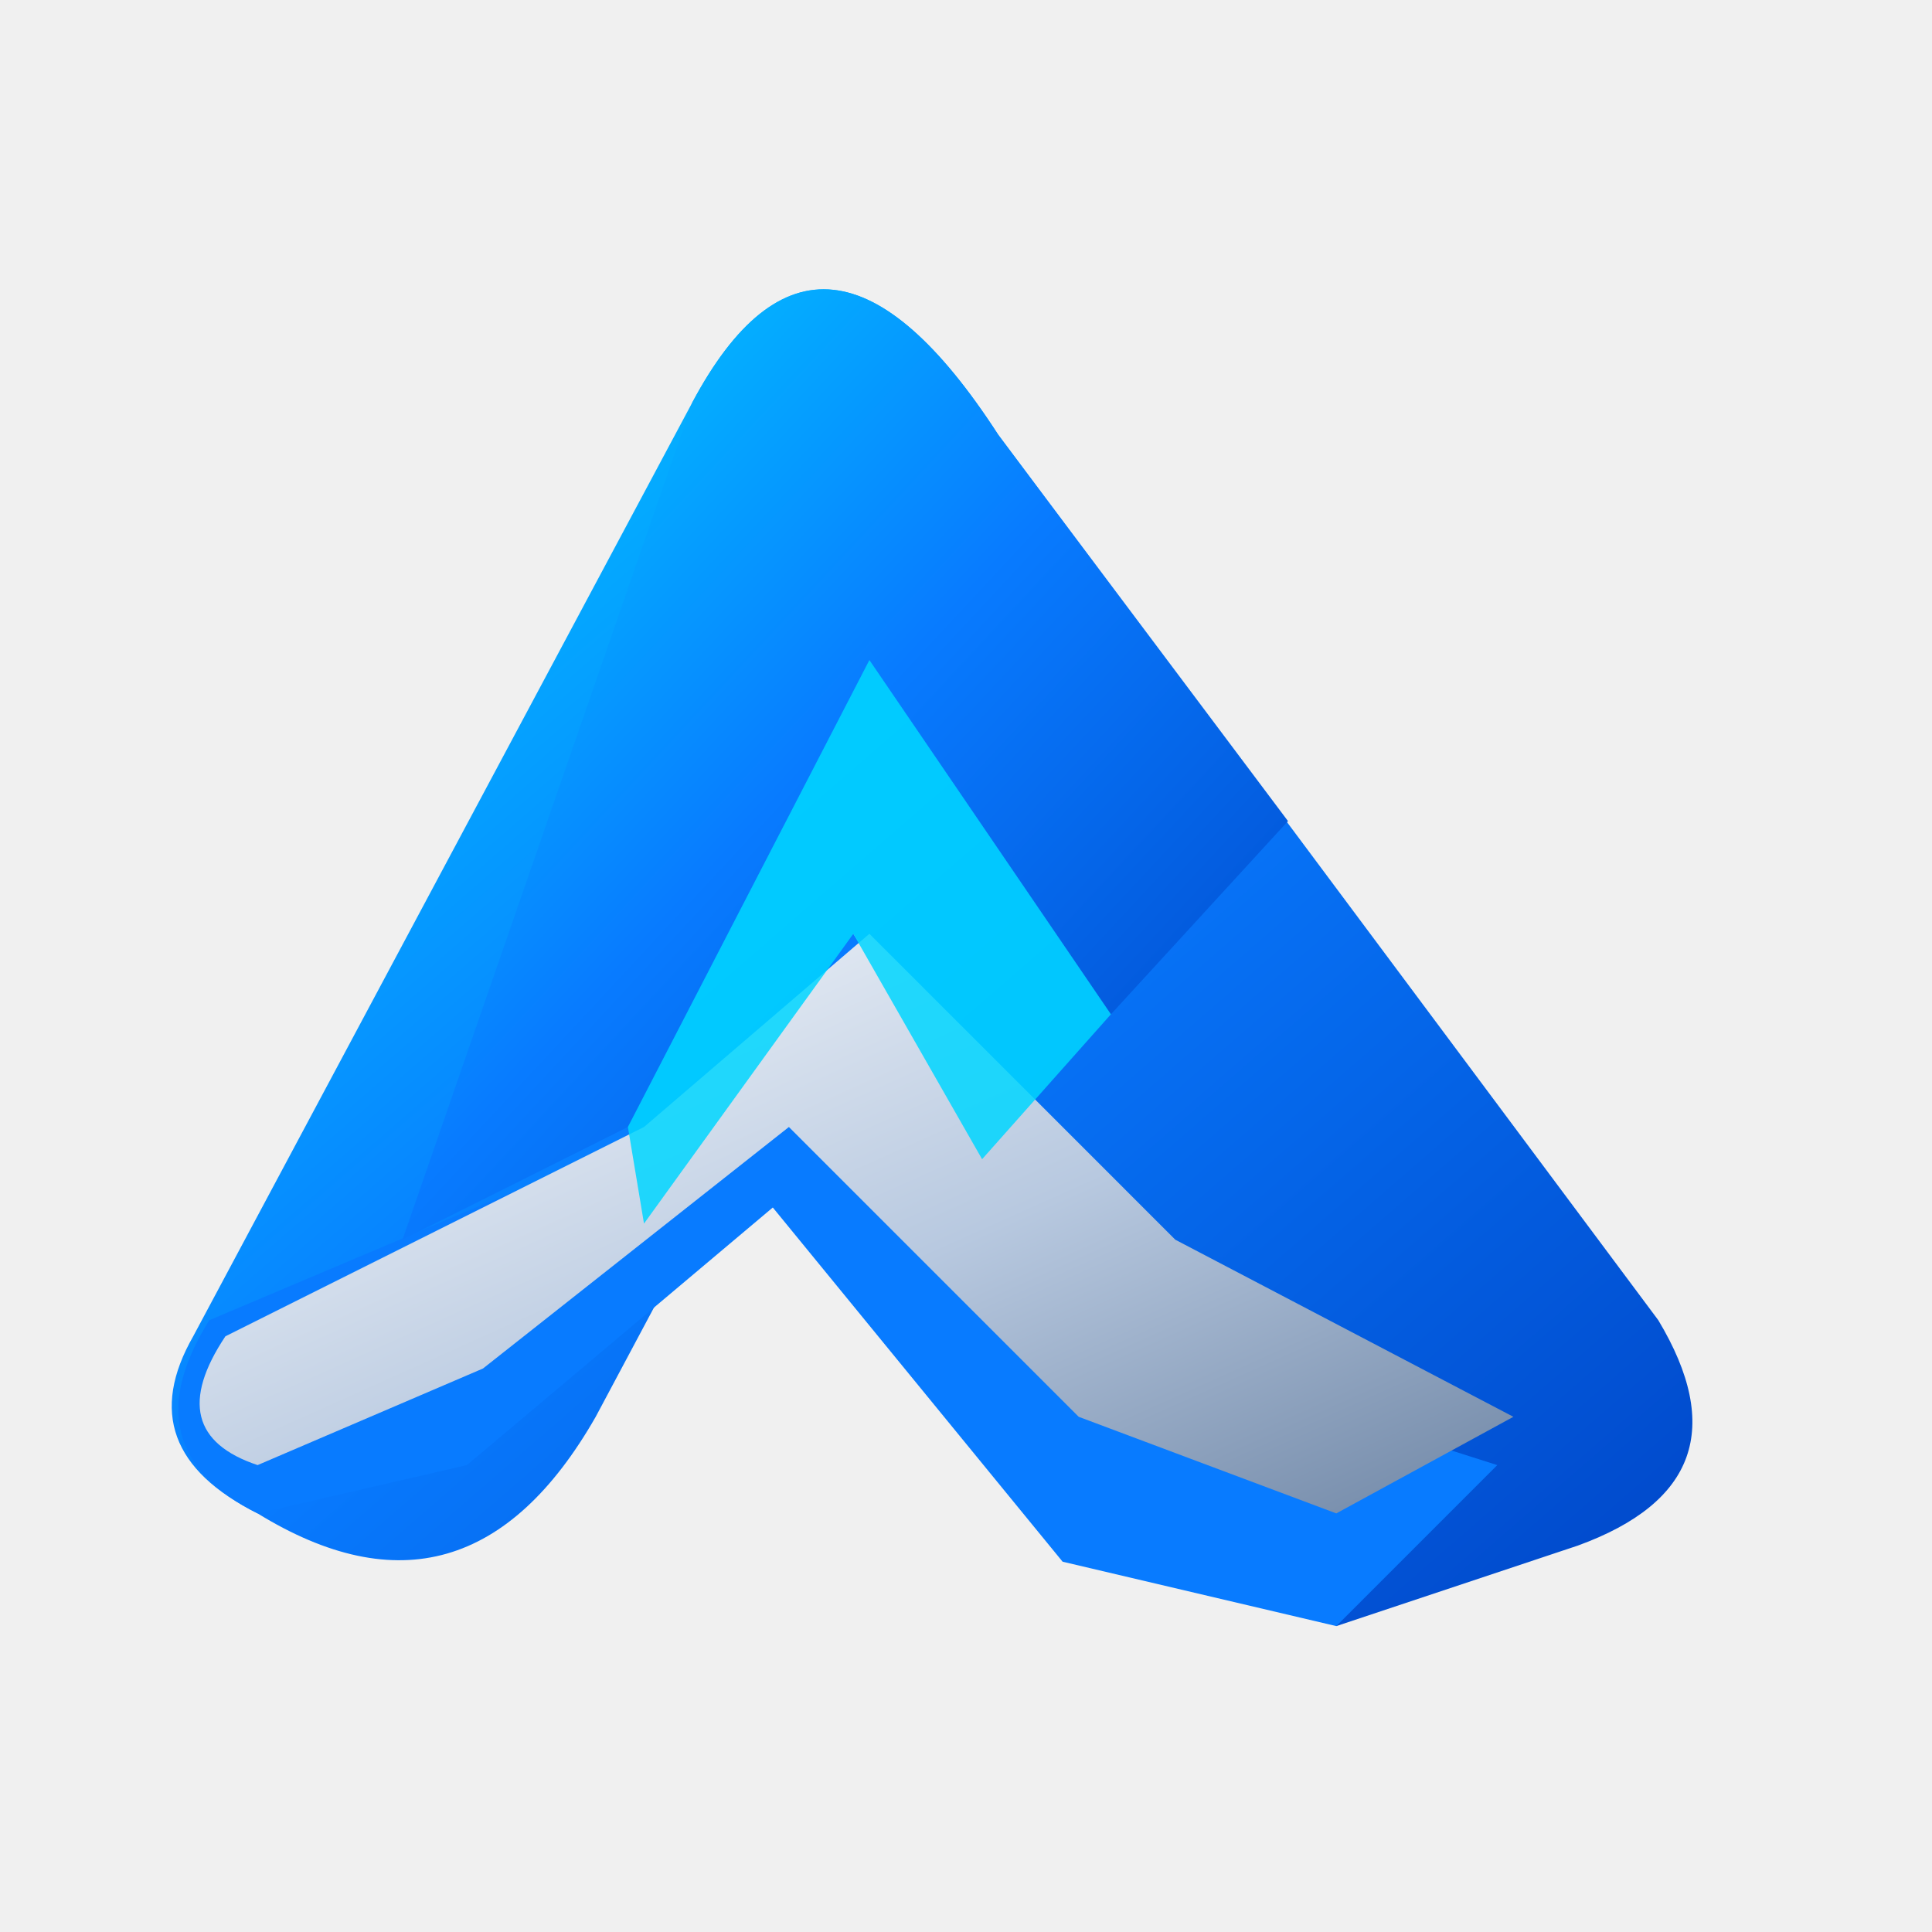
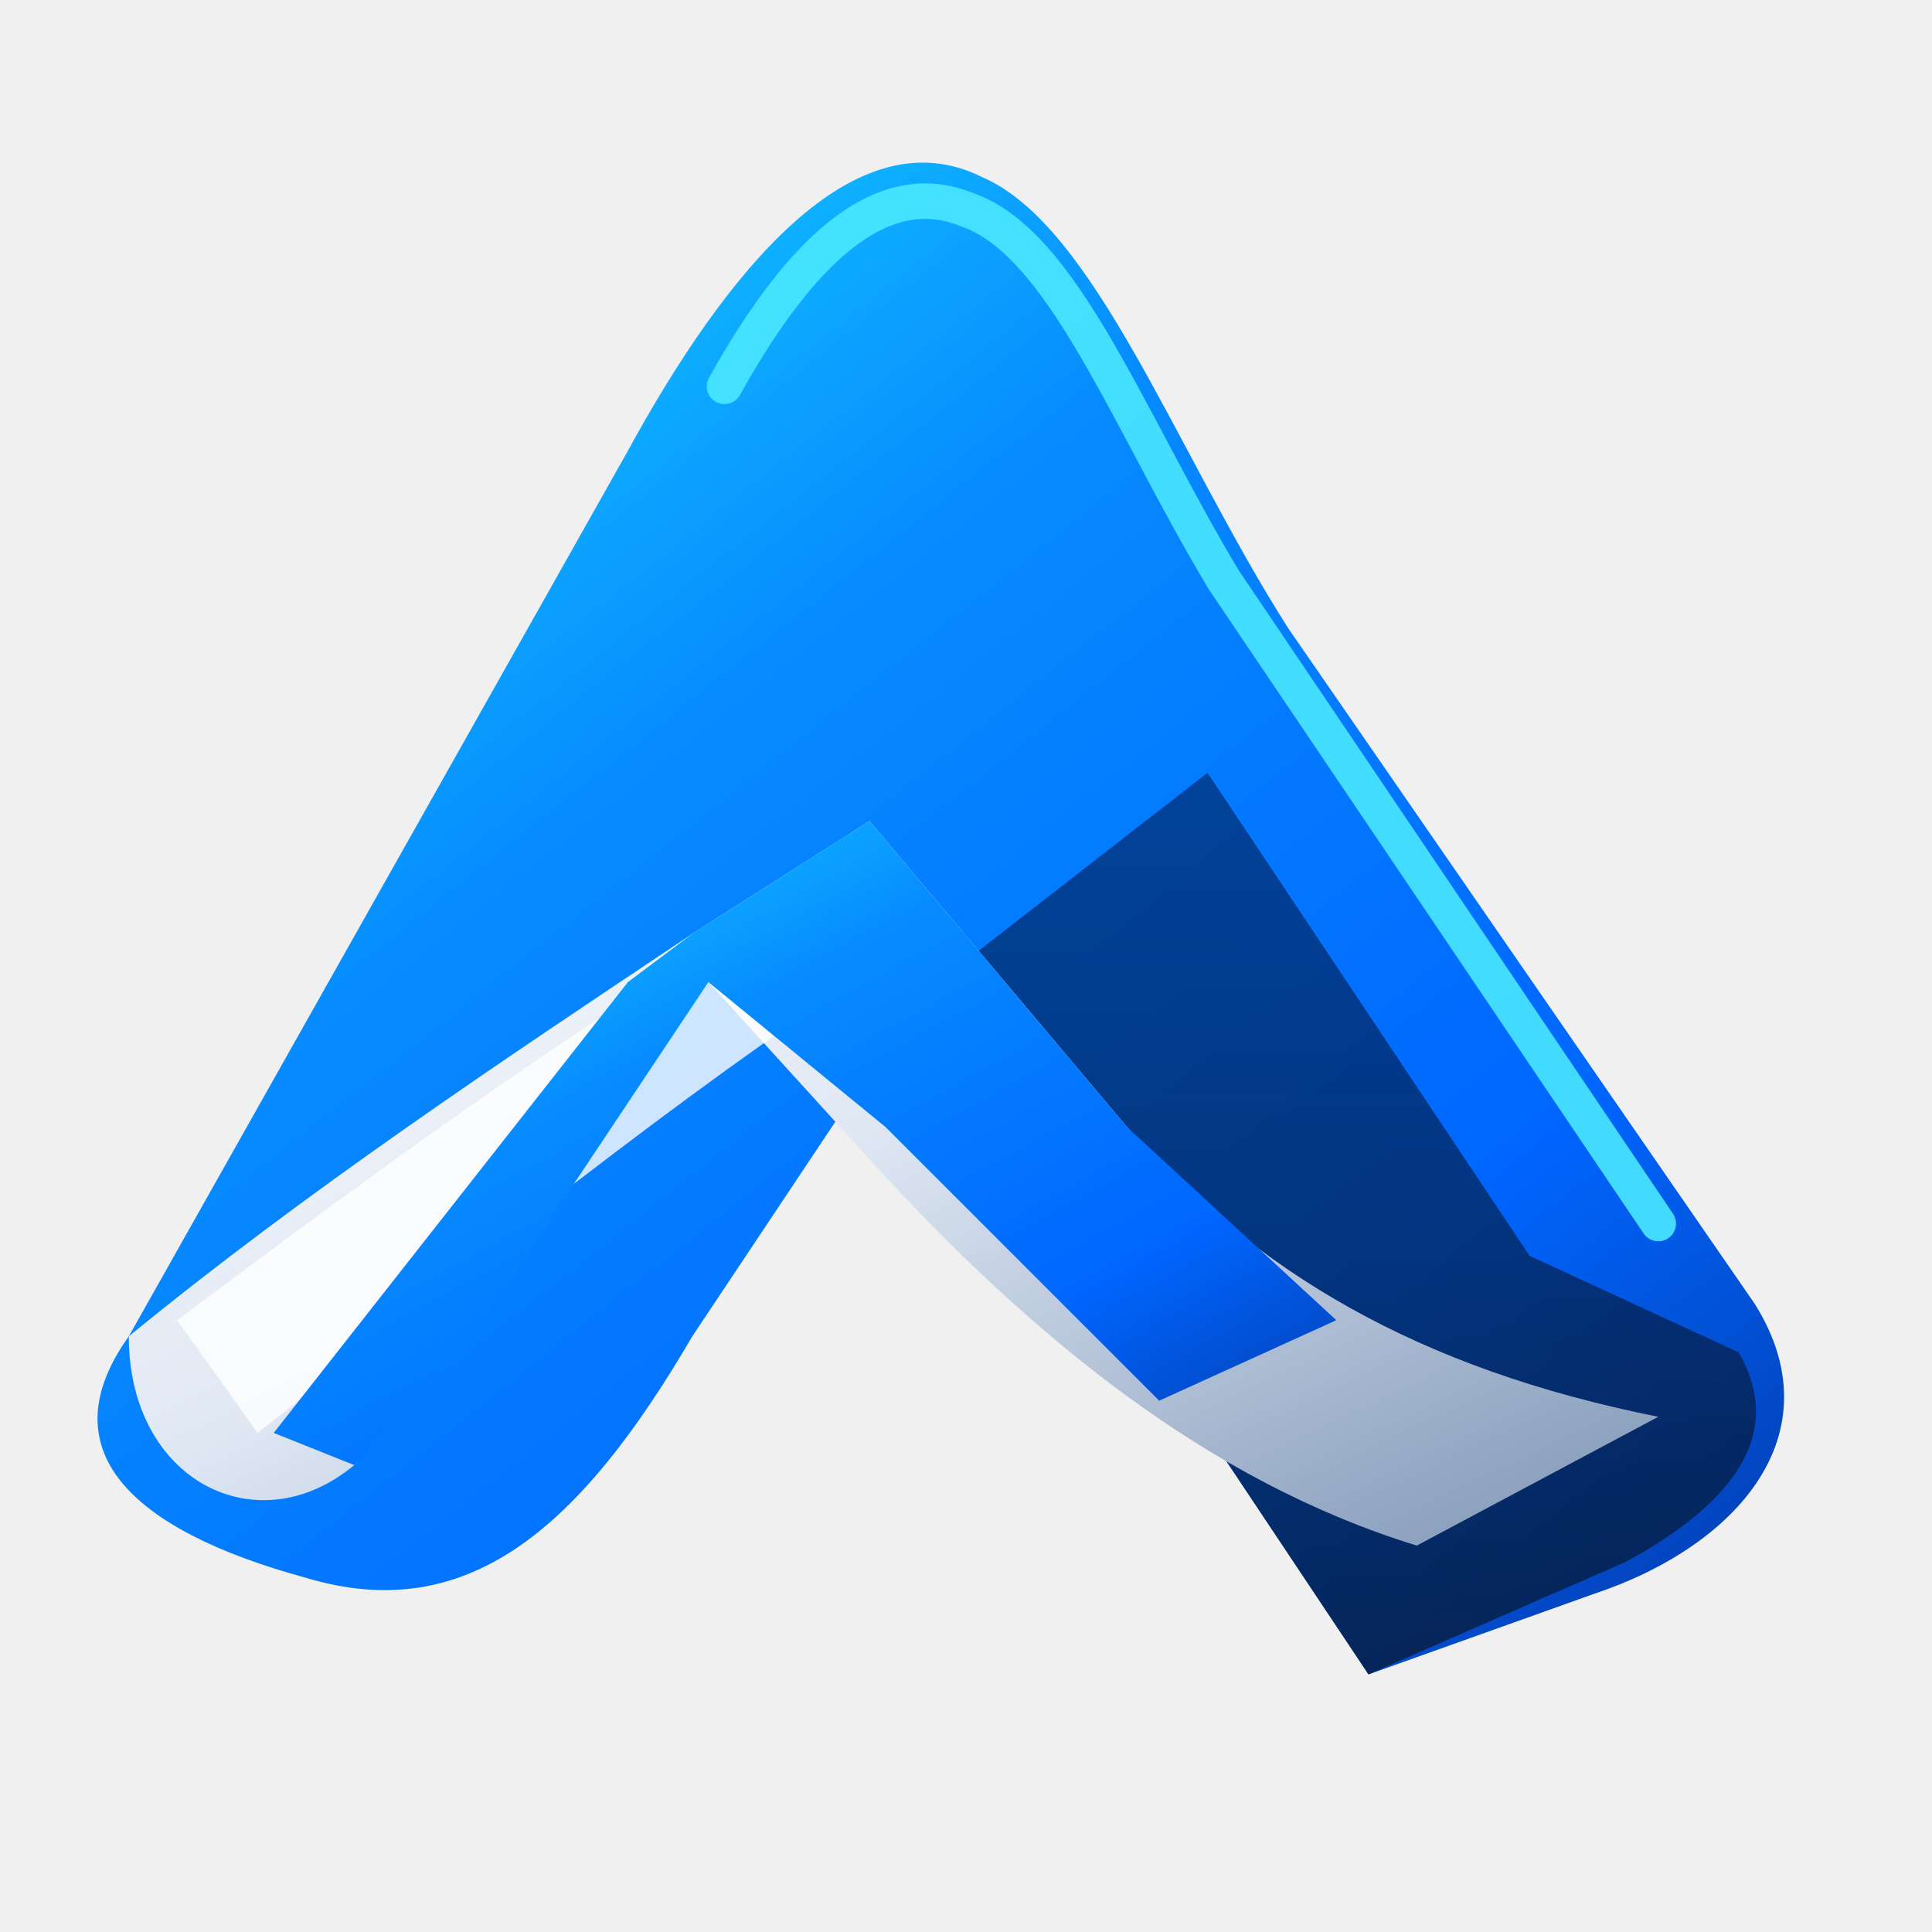
<svg xmlns="http://www.w3.org/2000/svg" viewBox="0 0 120 120" role="img" aria-labelledby="title desc">
  <defs>
-     <linearGradient id="blue" x1="0" y1="0" x2="1" y2="1">
-       <stop stop-color="#00D6FF" />
-       <stop offset=".48" stop-color="#087BFF" />
-       <stop offset="1" stop-color="#0045C7" />
+     <linearGradient id="blue" x1="0" y1="0" x2=".9" y2="1">
+       <stop stop-color="#18E4FF" />
+       <stop offset=".38" stop-color="#078BFF" />
+       <stop offset=".78" stop-color="#0066FF" />
+       <stop offset="1" stop-color="#0341B8" />
    </linearGradient>
    <linearGradient id="silver" x1="0" y1="0" x2="1" y2="1">
      <stop stop-color="#FFFFFF" />
-       <stop offset=".55" stop-color="#B8C9E0" />
-       <stop offset="1" stop-color="#7087A6" />
+       <stop offset=".45" stop-color="#E0E8F4" />
+       <stop offset="1" stop-color="#7E96B6" />
+     </linearGradient>
+     <linearGradient id="shadow" x1="0" y1="0" x2="0" y2="1">
+       <stop stop-color="#002D75" />
+       <stop offset="1" stop-color="#07162C" />
    </linearGradient>
  </defs>
-   <path d="M12 83 43 25Q51 10 62 27L103 82Q109 92 98 96L83 101 53 58 37 88Q29 102 16 94Q8 90 12 83Z" fill="url(#blue)" />
-   <path d="M13 82 39 71 53 58 71 84 93 91 83 101 66 97 48 75 29 91 16 94Q8 90 13 82Z" fill="#087BFF" />
-   <path d="M14 83 40 70 54 58 73 77 94 88 83 94 67 88 49 70 30 85 16 91Q10 89 14 83Z" fill="url(#silver)" />
-   <path d="M43 25Q51 10 62 27L80 51 69 63 54 41 39 70 25 77Z" fill="url(#blue)" />
-   <path d="M39 70 54 41 69 63 61 72 53 58 40 76Z" fill="#00D6FF" opacity=".85" />
+   <path d="M8 83 39 28C45 17 53 7 61 11 68 14 73 28 80 39L109 81C114 89 108 96 99 99L85 104 57 62 43 83C36 95 29 101 19 98 8 95 3 90 8 83Z" fill="url(#blue)" />
+   <path d="M57 62 75 48 95 78 108 84Q112 91 101 97L85 104 57 62Z" fill="url(#shadow)" opacity=".72" />
+   <path d="M8 83C19 74 31 66 43 58L54 51 70 70C78 79 88 85 103 88L88 96C75 92 64 83 54 72L44 61 22 91C16 96 8 92 8 83Z" fill="url(#silver)" />
+   <path d="M11 82C23 73 34 65 44 59L50 63C37 72 25 82 16 89Z" fill="#FFFFFF" opacity=".8" />
+   <path d="M43 58 54 51 70 70 83 82 72 87 55 70 44 61 30 82 22 91 17 89 39 61Z" fill="url(#blue)" />
+   <path d="M45 24C50 15 55 11 60 13 66 15 70 26 76 36L103 76" fill="none" stroke="#49E8FF" stroke-width="2.2" stroke-linecap="round" opacity=".9" />
</svg>
